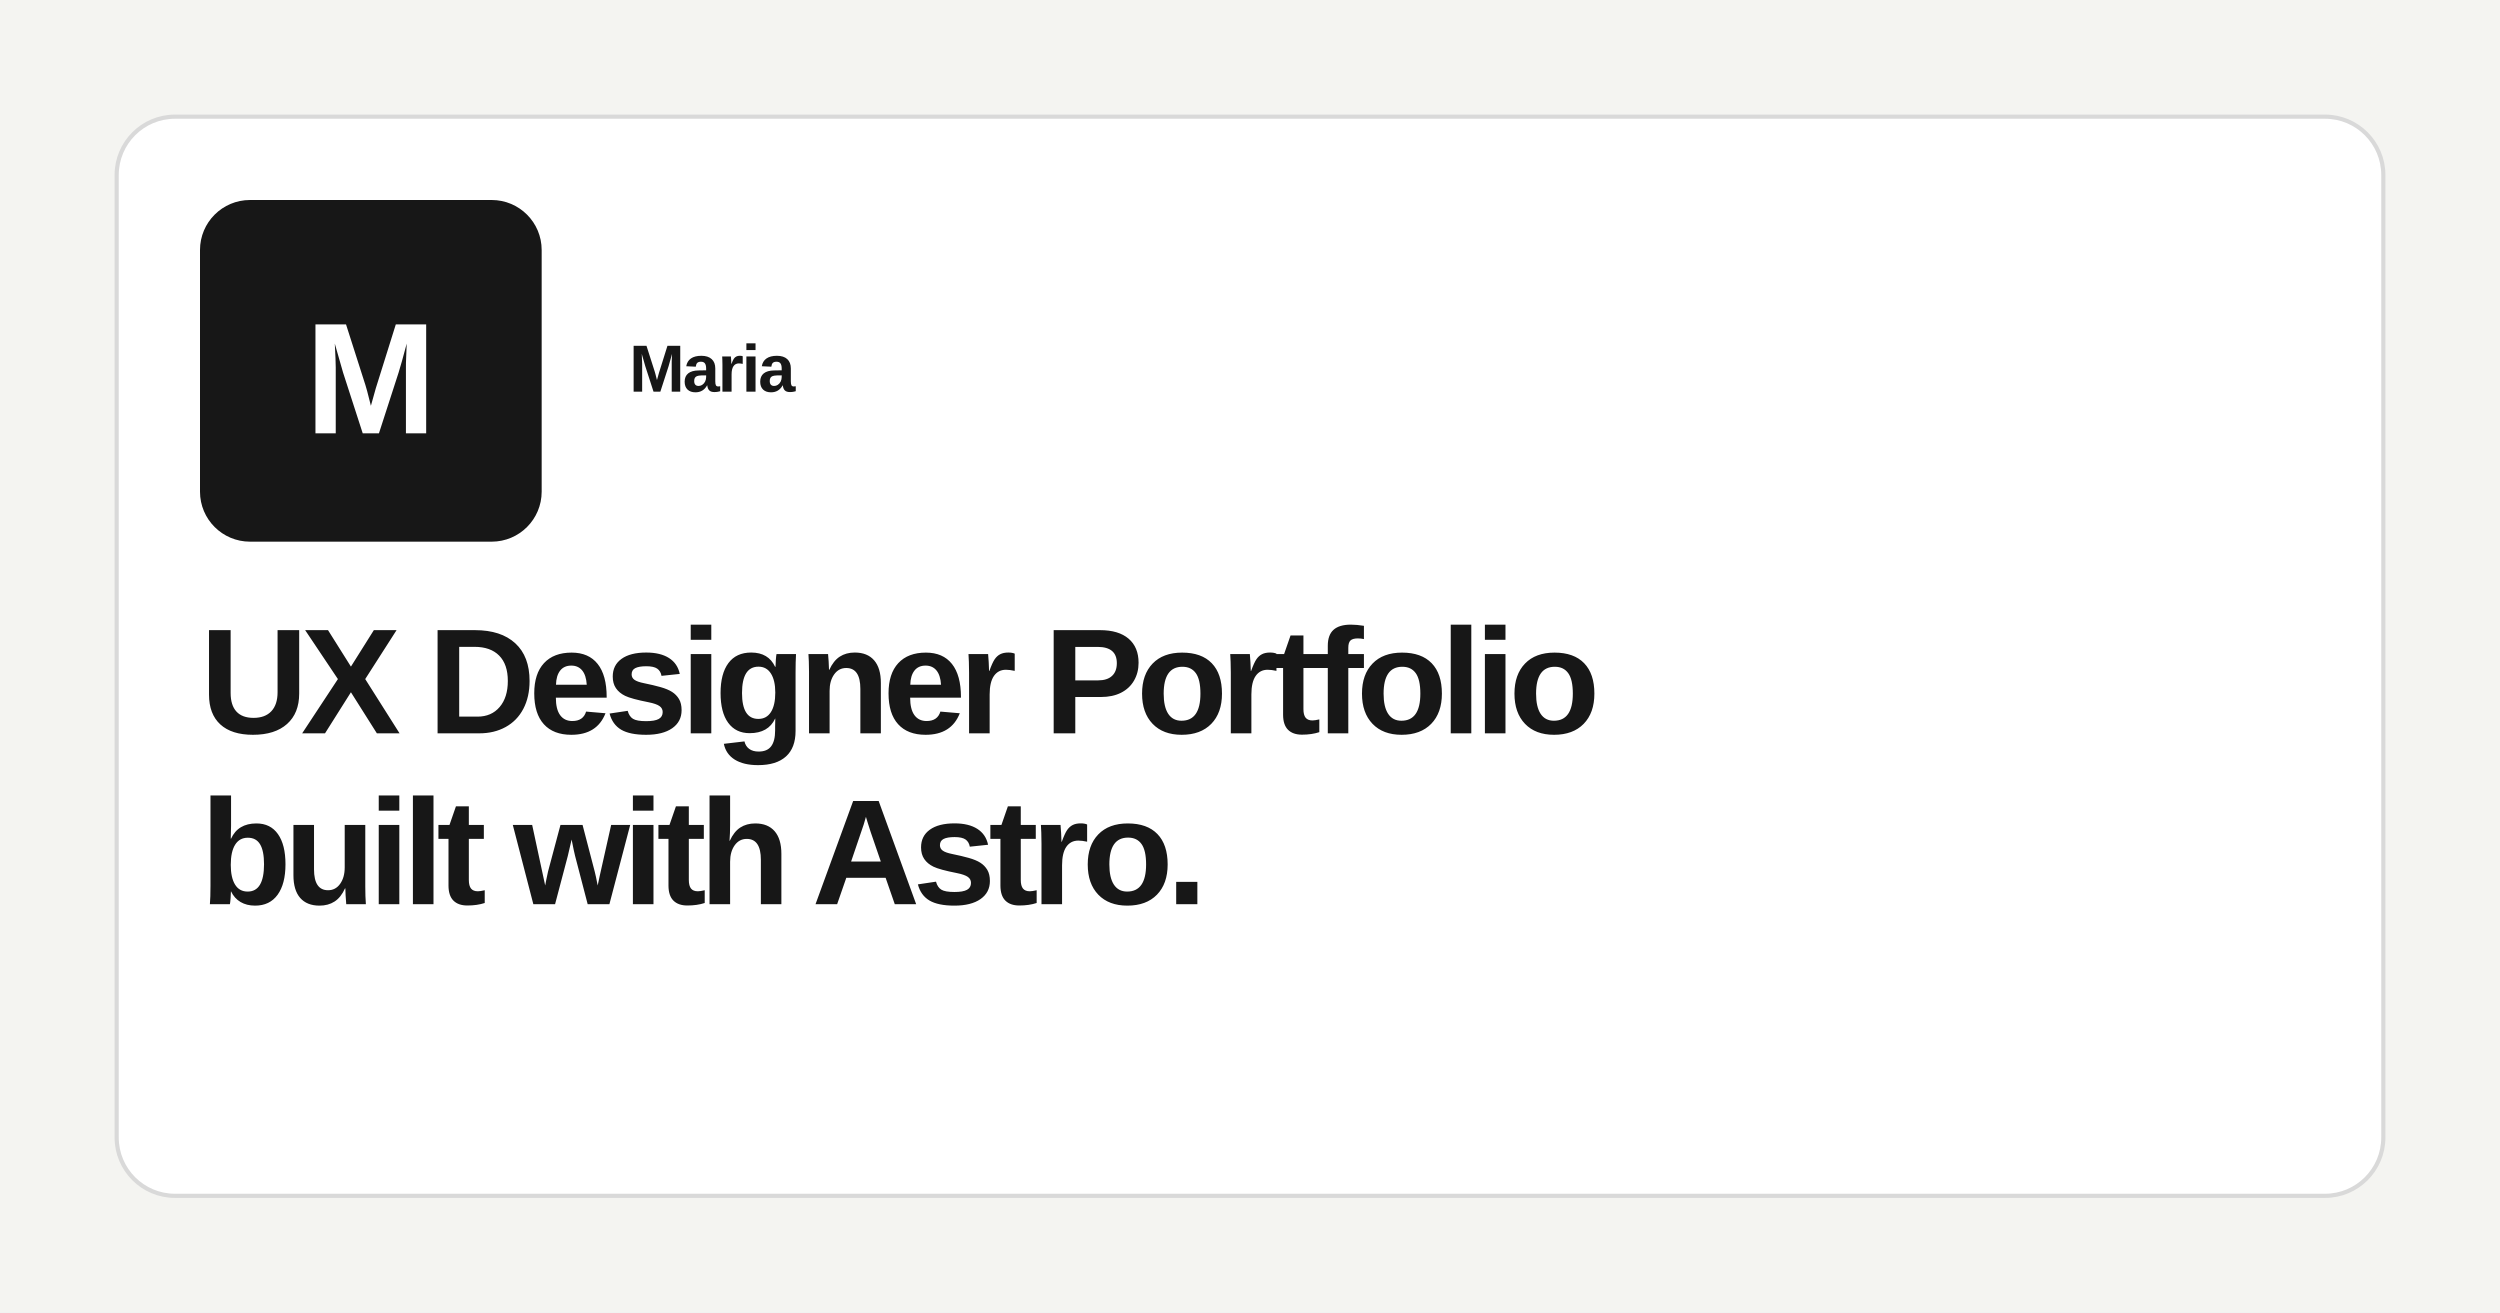
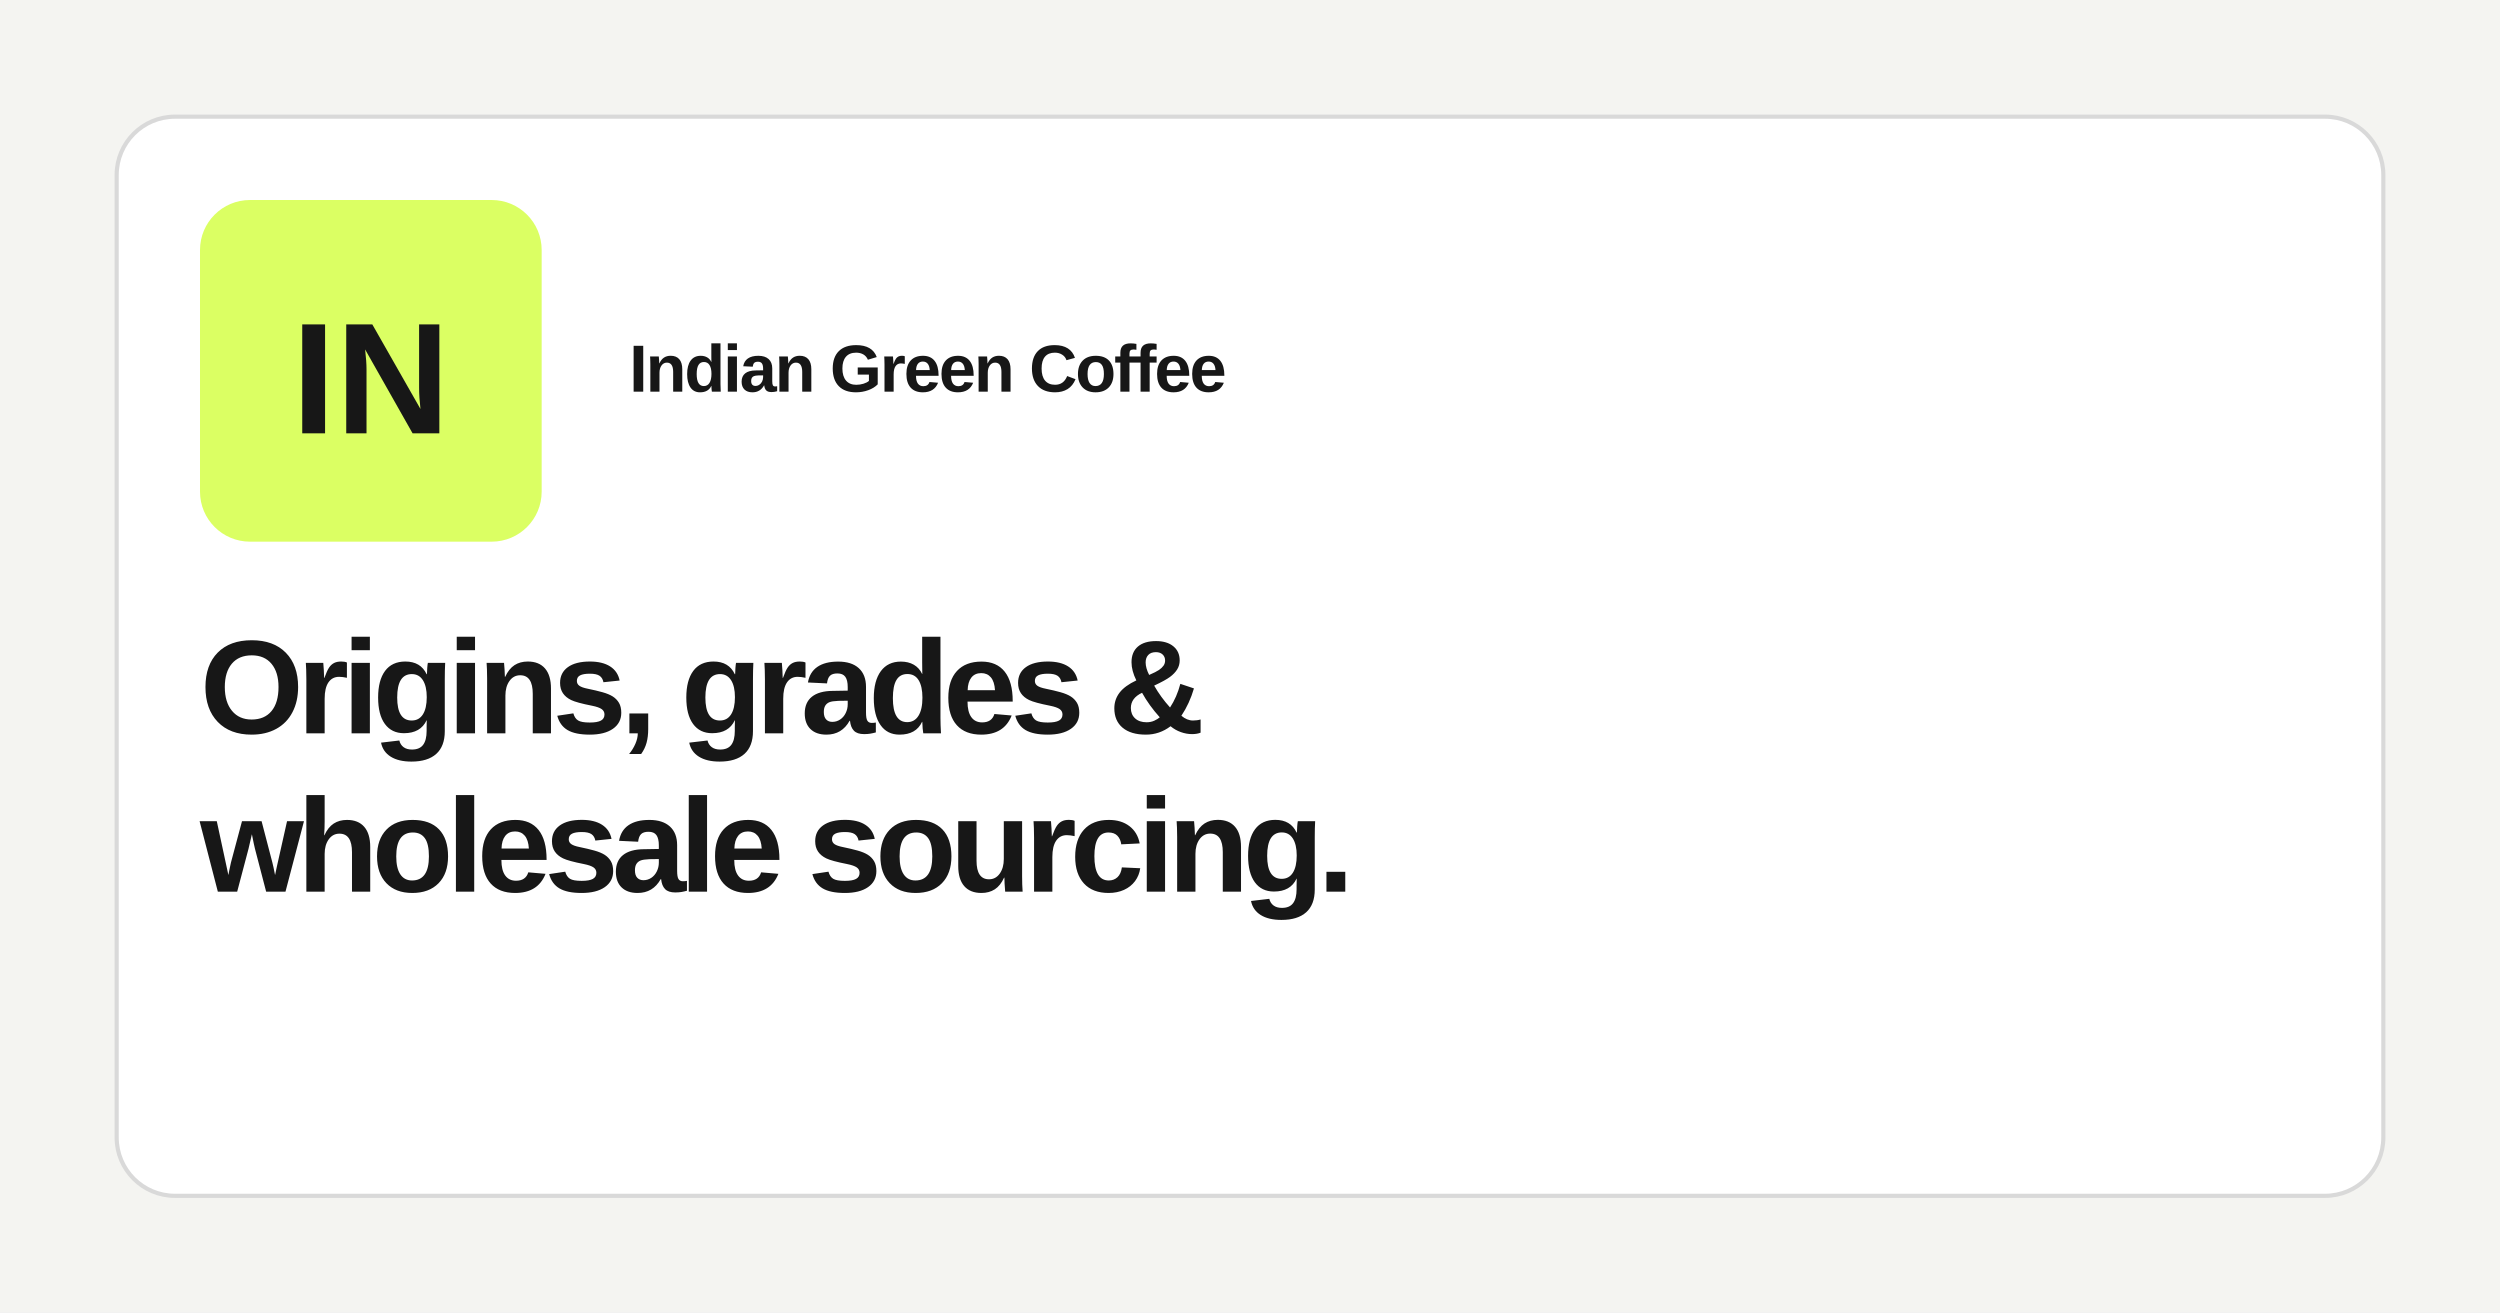
<svg xmlns="http://www.w3.org/2000/svg" width="1200" height="630" viewBox="0 0 1200 630" fill="none">
  <rect width="1200" height="630" fill="#F4F4F1" />
  <rect x="56" y="56" width="1088" height="518" rx="28" fill="#FFFFFF" stroke="#D9D9D9" stroke-width="2" />
-   <rect x="96" y="96" width="164" height="164" rx="24" fill="#171717" />
-   <text x="178" y="208" text-anchor="middle" fill="#FFFFFF" font-family="Manrope, Arial, sans-serif" font-size="76" font-weight="800">M</text>
-   <text x="302" y="188" fill="#171717" font-family="Manrope, Arial, sans-serif" font-size="32" font-weight="700" letter-spacing="-0.03em">Maria</text>
-   <text x="96" y="352" fill="#171717" font-family="Manrope, Arial, sans-serif" font-size="72" font-weight="800" letter-spacing="-0.05em">
-     <tspan x="96" dy="0">UX Designer Portfolio</tspan>
-     <tspan x="96" dy="82">built with Astro.</tspan>
+   <rect x="96" y="96" width="164" height="164" rx="24" fill="#DBFF63" />
+   <text x="178" y="208" text-anchor="middle" fill="#171717" font-family="Manrope, Arial, sans-serif" font-size="76" font-weight="800">IN</text>
+   <text x="302" y="188" fill="#171717" font-family="Manrope, Arial, sans-serif" font-size="32" font-weight="700" letter-spacing="-0.03em">Indian Green Coffee</text>
+   <text x="96" y="352" fill="#171717" font-family="Manrope, Arial, sans-serif" font-size="64" font-weight="800" letter-spacing="-0.05em">
+     <tspan x="96" dy="0">Origins, grades &amp;</tspan>
+     <tspan x="96" dy="76">wholesale sourcing.</tspan>
  </text>
</svg>
